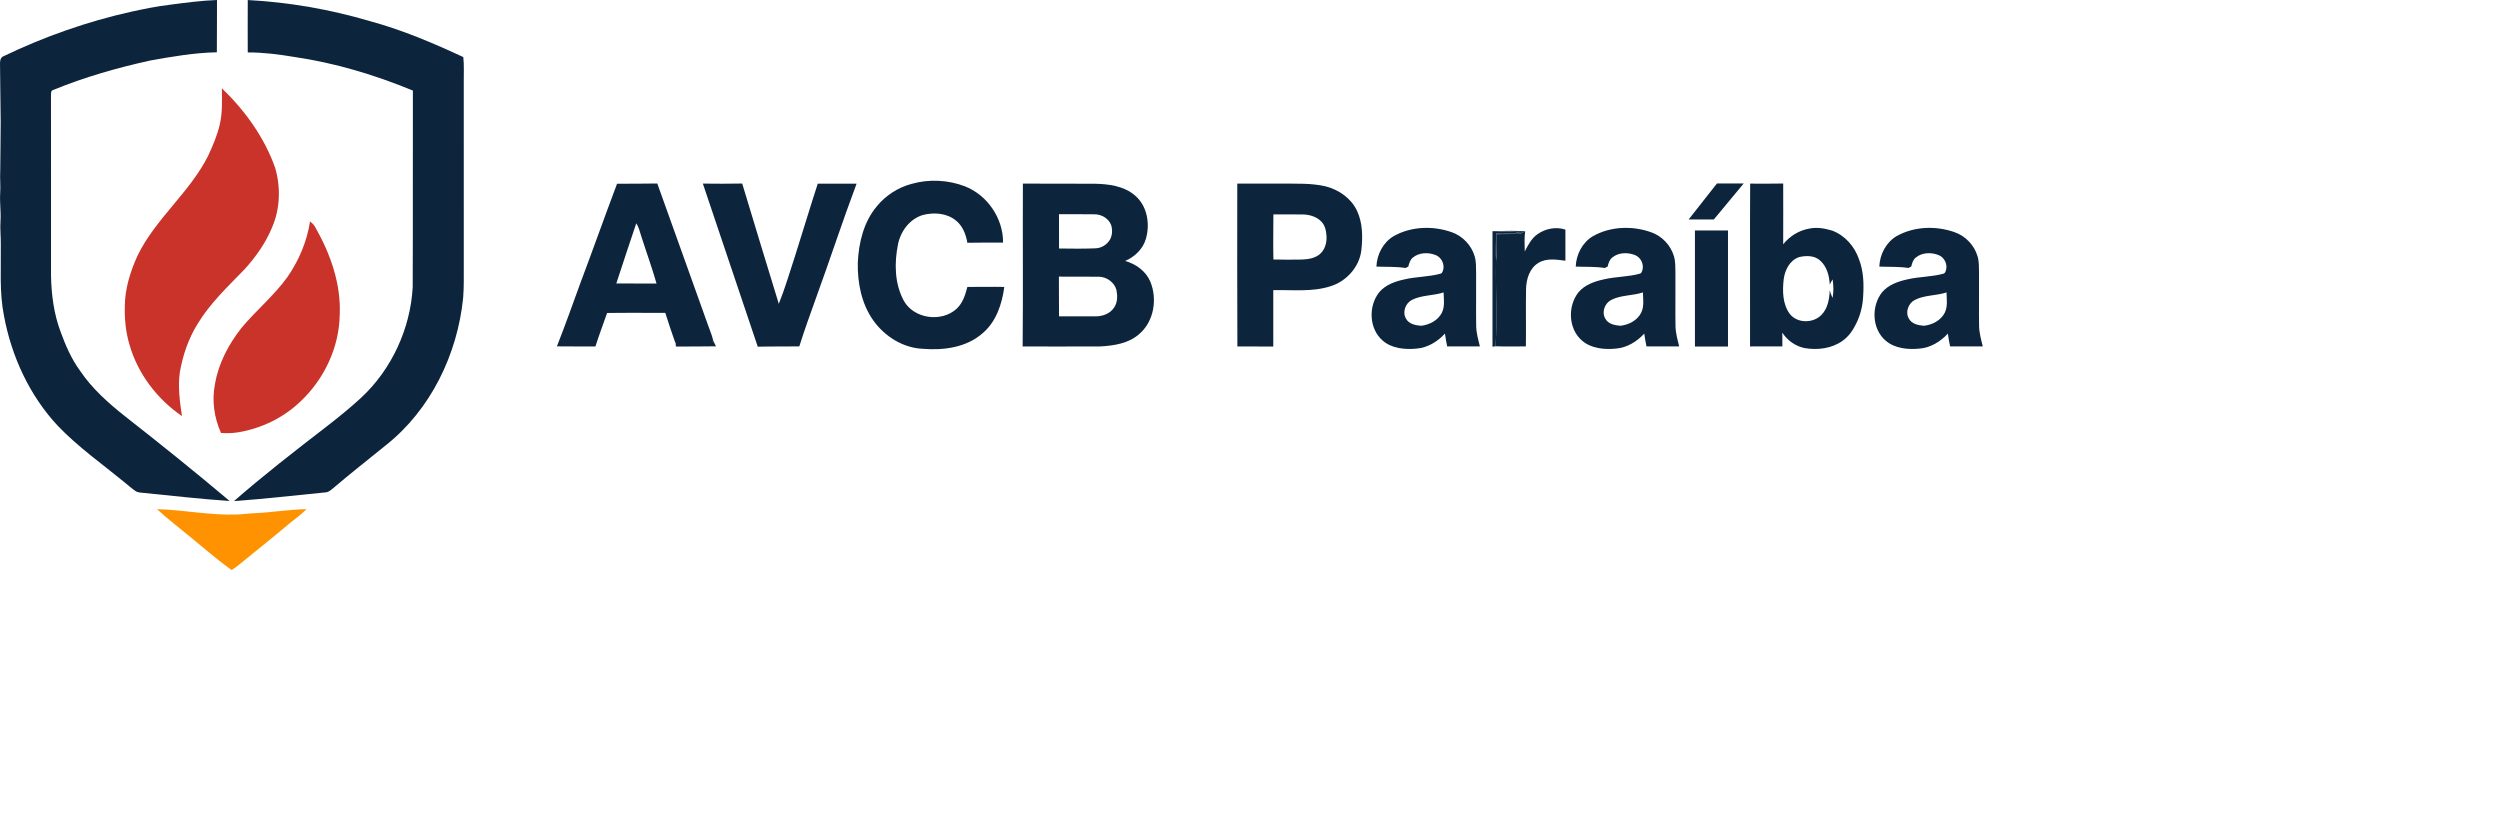
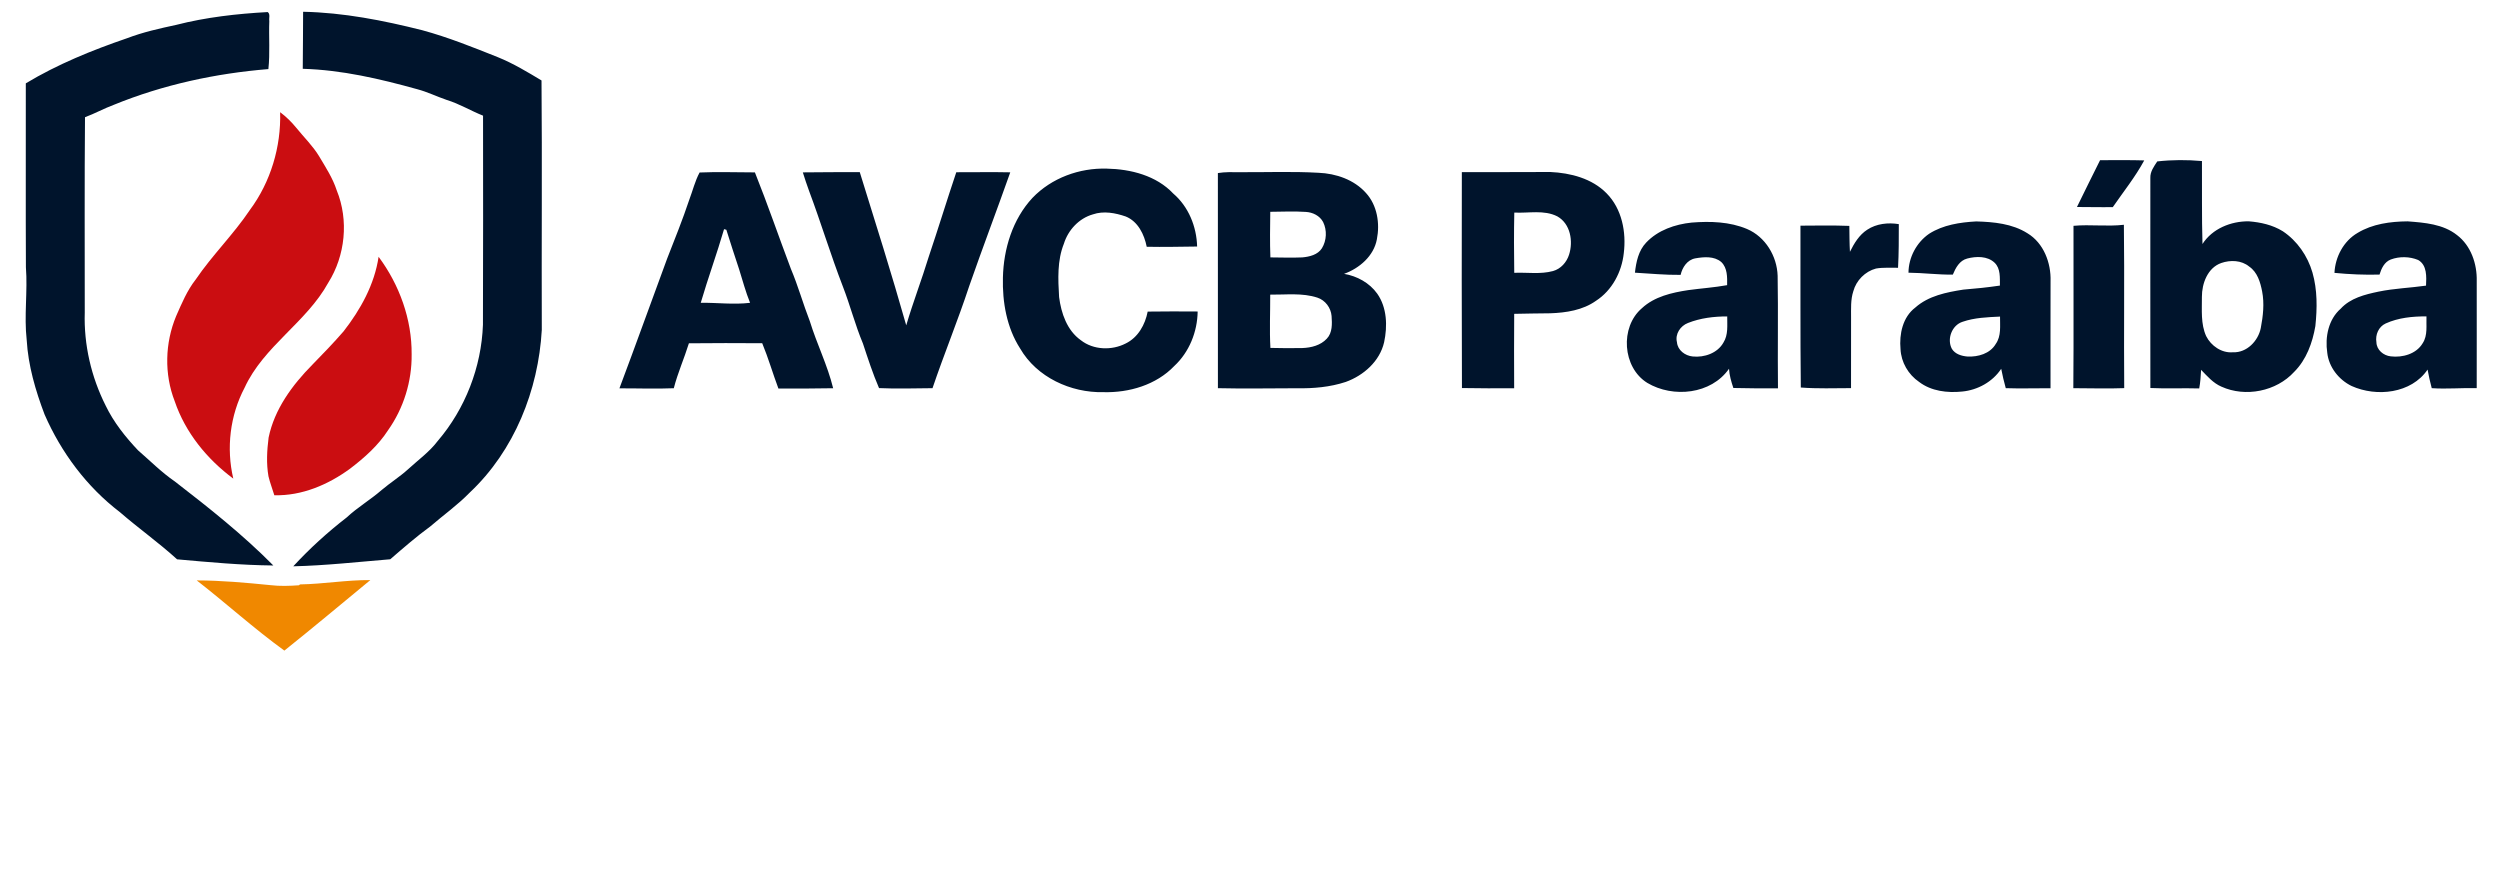
- <svg xmlns="http://www.w3.org/2000/svg" width="2207.731pt" height="740.075pt" viewBox="0 0 2207.731 740.075" version="1.1" id="svg54" xml:space="preserve">
-   <defs id="defs54" />
-   <path fill="#0d243d" opacity="1" d="M 149.266,4.289 C 163.344,2.45 177.432,0.54 191.63,0 c -0.1,15.398 0.02,30.786 -0.13,46.184 -19.767,0.37 -39.305,3.749 -58.712,7.239 -29.216,6.409 -58.112,14.668 -85.808,26.026 -2.45,0.6 -1.77,3.57 -1.96,5.449 0.11,52.983 -0.02,105.956 0.03,158.938 0.38,16.598 2.54,33.355 8.399,48.973 4.409,12.158 9.599,24.197 17.298,34.675 10.619,15.758 24.947,28.506 39.755,40.215 31.176,24.387 62.032,49.193 92.278,74.72 -25.157,-1.68 -50.223,-4.559 -75.31,-7.069 -2.62,-0.4 -5.529,-0.16 -7.829,-1.7 -3.36,-2.28 -6.329,-5.069 -9.509,-7.579 C 90.234,409.734 69.017,394.796 51.139,376.149 26.083,349.373 10.185,314.797 3.516,278.912 -0.654,258.175 0.996,236.918 0.696,215.911 c 0.12,-7.029 -0.77,-14.048 -0.24,-21.077 0.48,-7.989 -0.79,-15.968 -0.3,-23.957 0.49,-6.659 -0.34,-13.318 0.06,-19.977 0.03,-14.348 0.42,-28.696 0.39,-43.044 C 0.336,90.888 0.226,73.93 0.026,56.962 -0.104,54.293 0.146,50.773 3.066,49.663 39.051,32.366 76.966,19.007 115.951,10.329 c 11.028,-2.39 22.097,-4.679 33.315,-6.039 z" id="path1-8" style="stroke-width:1" />
-   <path fill="#0d243d" opacity="1" d="M 218.787,0.03 C 255.312,1.96 291.557,8.299 326.632,18.647 c 28.516,7.729 55.772,19.327 82.509,31.766 0.76,7.139 0.36,14.328 0.41,21.507 0.04,54.313 0.01,108.635 0.01,162.958 -0.04,9.359 0.21,18.737 -0.55,28.066 -5.009,49.883 -28.606,98.827 -68.271,130.232 -15.448,12.598 -31.196,24.847 -46.344,37.795 -2.07,1.66 -4.149,3.759 -6.969,3.849 -26.926,2.56 -53.793,5.809 -80.789,7.689 26.146,-22.847 53.593,-44.124 81.079,-65.311 10.669,-8.279 21.207,-16.738 31.136,-25.896 26.946,-25.037 43.484,-60.822 45.594,-97.507 0.3,-57.932 -0.01,-115.874 0.17,-173.806 -33.735,-13.958 -69.001,-24.487 -105.166,-29.766 -13.438,-2.24 -27.016,-3.949 -40.664,-3.929 0,-15.428 -0.12,-30.846 0,-46.264 z" id="path2-8" style="stroke-width:1" />
-   <path fill="#c93329" opacity="1" d="m 195.93,77.939 c 20.387,19.617 37.455,43.244 46.974,70.041 5.119,17.128 4.529,36.215 -2.57,52.713 -5.719,13.918 -14.528,26.366 -24.657,37.415 -14.638,15.138 -30.226,29.766 -41.204,47.944 -8.079,13.028 -13.108,27.796 -15.688,42.874 -1.8,12.838 0.02,25.806 1.91,38.525 -22.087,-15.128 -39.275,-37.755 -46.524,-63.641 -3.1,-10.689 -4.219,-21.867 -3.949,-32.966 0,-15.618 4.789,-30.826 11.158,-44.934 15.888,-32.846 46.214,-55.852 62.472,-88.458 4.089,-8.769 7.899,-17.748 10.159,-27.176 2.53,-10.579 2.06,-21.547 1.92,-32.336 z" id="path5-24" style="stroke-width:1" />
-   <path fill="#ca3329" opacity="1" d="m 273.779,195.564 c 1.93,1.41 3.679,3.09 4.729,5.279 13.298,23.337 22.717,49.863 21.507,77.05 -0.44,28.946 -13.778,57.072 -34.805,76.77 -14.998,14.338 -34.435,23.727 -54.873,27.106 -5.009,0.81 -10.119,0.89 -15.178,0.58 -6.049,-13.498 -8.249,-28.846 -5.269,-43.404 3.09,-18.158 11.978,-34.855 23.257,-49.233 12.978,-15.638 28.946,-28.656 40.804,-45.254 10.059,-14.558 17.178,-31.346 19.827,-48.893 z" id="path17-55" style="stroke-width:1" />
-   <path fill="#f3c139" opacity="1" d="m 138.627,449.619 c 23.627,0.6 46.994,5.649 70.68,4.729 5.019,-0.13 9.999,-0.93 15.018,-1.11 15.468,-0.66 30.796,-3.33 46.294,-3.61 -4.979,5.249 -11.039,9.239 -16.518,13.908 -14.518,12.218 -29.386,24.007 -44.074,36.005 -1.75,1.42 -3.62,2.67 -5.539,3.829 -12.878,-9.199 -24.747,-19.717 -37.025,-29.676 -9.629,-8.009 -19.647,-15.558 -28.836,-24.077 z" id="path54-1" style="fill:#ff9200;fill-opacity:1;stroke-width:1" />
-   <g id="texto-avcb-paraiba" transform="translate(257.823,107.233) scale(0.472131)">
-     <path fill="#0c243d" opacity="1" d="m 608.077,116.542 c 25.076,-0.17 50.173,0.042 75.248,-0.446 30.698,84.71 60.546,169.717 91.159,254.469 4.413,13.45 10.522,26.37 13.747,40.202 -2.779,0.764 -4.876,4.193 -7.655,4.893 -17.269,-0.255 -35.22,0.928 -52.488,1.182 -3.309,-0.106 -7.745,-3.125 -11.012,-3.104 l -0.592,-1.274 c -6.492,-17.778 -12.283,-36.256 -18.181,-54.415 -36.298,0.148 -72.575,-0.339 -108.873,0.233 -7.234,20.896 -15.126,41.581 -21.809,62.668 -24.015,0.106 -48.03,-0.191 -72.045,-0.255 15.465,-39.205 29.531,-78.961 43.978,-118.568 23.272,-61.713 45.251,-123.872 68.523,-185.585 m 35.916,74.039 c -12.389,37.529 -25.288,74.866 -37.316,112.501 25.076,0.403 50.173,-0.255 75.248,0.127 -8.571,-30.125 -19.369,-59.571 -28.852,-89.42 -2.588,-7.892 -4.307,-16.25 -9.08,-23.209 z" id="pb-path6" style="fill:#0d243d;stroke-width:2.121" />
-     <path fill="#0d243d" opacity="1" d="m 1158.808,116.839 c 32.755,-9.334 68.502,-7.595 100.26,4.667 41.899,16.526 71.43,60.059 71.026,105.161 -22.254,-0.318 -44.529,0.106 -66.784,0.297 -2.673,-15.55 -8.677,-31.525 -21.405,-41.623 -16.951,-13.938 -40.923,-15.678 -61.522,-10.416 -24.673,7.171 -41.984,30.443 -46.821,55.009 -7.086,35.11 -6.449,73.657 11.031,105.776 19.029,33.668 70.666,40.584 98.754,14.532 11.371,-10.671 16.229,-26.03 19.963,-40.69 23.018,0.17 46.057,-0.467 69.096,0 -4.243,31.992 -15.253,65.32 -40.711,86.725 -30.167,26.518 -72.702,32.225 -111.398,29.022 -37.338,-1.464 -71.811,-23.272 -93.111,-53.334 -22.021,-31.143 -29.616,-70.475 -28.788,-108.046 1.697,-37.274 11.032,-76.076 35.577,-105.182 16.547,-20.345 39.544,-35.068 64.832,-41.899 z" id="pb-path3" style="fill:#0d243d;stroke-width:2.121" />
-     <path fill="#0d243d" opacity="1" d="m 1367.156,116.287 c 44.487,0.255 88.995,0 133.504,0.255 26.561,0.446 55.519,3.946 76.33,22.084 22.7,19.284 28.321,52.761 20.387,80.425 -5.261,19.305 -20.939,34.177 -38.95,41.941 19.942,5.495 38.505,18.817 46.884,38.186 13.938,32.968 7.043,75.651 -21.193,99.03 -19.921,17.311 -47.309,21.321 -72.745,22.678 -48.221,0.403 -96.442,-0.127 -144.662,0.064 0.997,-101.554 -0.021,-203.109 0.445,-304.663 m 67.547,57.216 c 0.063,21.406 0.063,42.79 0.085,64.174 22.594,0.233 45.187,0.679 67.76,-0.318 9.631,-0.191 18.902,-5.007 24.863,-12.538 7.086,-8.443 7.871,-20.515 4.964,-30.761 -4.667,-12.559 -18.266,-20.557 -31.398,-20.345 -22.084,-0.297 -44.19,-0.127 -66.275,-0.212 m -0.191,116.744 c 0.148,24.757 0.021,49.515 0.233,74.272 22.678,0.276 45.378,-0.042 68.078,0.042 13.323,0.233 27.621,-5.028 35.068,-16.632 6.577,-9.589 6.47,-22.084 4.2,-33.052 -4.031,-14.15 -18.308,-24.227 -32.861,-24.418 -24.906,-0.424 -49.812,0.297 -74.718,-0.212 z" id="pb-path4" style="fill:#0d243d;stroke-width:2.121" />
-     <path fill="#0d253e" opacity="1" d="m 768.565,116.266 c 24.524,0.339 49.048,0.361 73.593,-0.106 22.509,75.1 45.548,150.008 68.46,224.981 11.965,-29.785 20.918,-60.716 30.952,-91.202 14.108,-44.487 27.494,-89.207 41.941,-133.567 24.206,0.021 48.412,0 72.618,0 -26.624,70.899 -50.045,142.944 -75.991,214.098 -10.798,29.955 -21.575,59.952 -31.164,90.311 -25.903,0.403 -51.806,-0.106 -77.709,0.552 C 836.706,319.757 803.103,217.842 768.565,116.266 Z" id="pb-path8" style="fill:#0d243d;stroke-width:2.121" />
-     <path fill="#0d253e" opacity="1" d="m 1768.155,116.245 c 27.515,0.17 55.052,0.085 82.588,0.106 27.643,0.233 55.667,-1.23 82.801,5.091 24.588,6.28 47.584,22.275 58.552,45.633 10.735,22.763 10.883,48.815 8.21,73.36 -3.479,31.716 -28.173,58.955 -58.361,68.035 -34.453,10.883 -70.963,6.258 -106.434,7.149 0.128,35.131 -0.17,70.284 0,105.415 -22.381,0 -44.763,-0.233 -67.144,-0.127 -0.551,-101.554 -0.233,-203.109 -0.212,-304.663 m 67.569,57.598 c -0.063,28.131 -0.615,56.261 0.021,84.392 17.672,0.339 35.365,0.53 53.058,0.106 11.626,-0.509 24.164,-2.164 33.434,-9.844 9.674,-8.04 13.471,-21.193 12.856,-33.392 -0.509,-9.886 -2.525,-20.557 -9.737,-27.876 -8.889,-9.143 -22,-12.983 -34.474,-13.217 -18.393,-0.318 -36.786,0.021 -55.158,-0.17 z" id="pb-path9" style="fill:#0d243d;stroke-width:2.121" />
-     <path fill="#0d253e" opacity="1" d="m 2677.54,214.596 c 32.734,-18.435 73.466,-19.814 108.555,-7.446 20.557,7.064 37.126,24.588 43.108,45.484 2.843,9.865 2.418,20.26 2.609,30.422 0.361,33.264 -0.424,66.55 0.148,99.815 0.233,12.941 3.861,25.479 6.916,37.974 -20.387,-0.042 -40.774,0.106 -61.162,-0.042 -1.697,-7.955 -3.14,-15.953 -4.179,-23.994 -13.747,15.02 -32.352,26.412 -52.973,28.109 -21.83,2.079 -46.099,-0.021 -63.389,-14.893 -25.861,-22.084 -27.261,-64.853 -6.428,-90.756 11.668,-13.641 29.34,-19.963 46.396,-23.675 22.275,-5.452 45.59,-4.625 67.759,-10.713 2.885,-0.318 3.925,-3.352 4.858,-5.664 3.946,-11.35 -2.546,-25.033 -13.705,-29.319 -13.747,-5.367 -30.995,-4.964 -42.641,4.858 -5.134,4.116 -6.853,10.692 -8.422,16.76 -1.315,0.658 -3.989,1.952 -5.304,2.609 -18.011,-2.843 -36.234,-1.846 -54.352,-2.588 0.87,-22.636 12.453,-45.208 32.204,-56.94 m 34.368,119.205 c -12.241,6.089 -18.478,22.869 -11.286,34.962 5.261,10.162 17.82,12.665 28.237,13.45 15.529,-1.782 31.461,-9.822 38.801,-24.227 5.961,-11.838 3.649,-25.479 3.331,-38.186 -19.284,6.47 -40.732,4.625 -59.083,14.002 z" id="pb-path12" style="fill:#0d243d;stroke-width:2.121" transform="translate(-616.915,0)" />
-     <path fill="#0d253e" opacity="1" d="m 2677.54,214.596 c 32.734,-18.435 73.466,-19.814 108.555,-7.446 20.557,7.064 37.126,24.588 43.108,45.484 2.843,9.865 2.418,20.26 2.609,30.422 0.361,33.264 -0.424,66.55 0.148,99.815 0.233,12.941 3.861,25.479 6.916,37.974 -20.387,-0.042 -40.774,0.106 -61.162,-0.042 -1.697,-7.955 -3.14,-15.953 -4.179,-23.994 -13.747,15.02 -32.352,26.412 -52.973,28.109 -21.83,2.079 -46.099,-0.021 -63.389,-14.893 -25.861,-22.084 -27.261,-64.853 -6.428,-90.756 11.668,-13.641 29.34,-19.963 46.396,-23.675 22.275,-5.452 45.59,-4.625 67.759,-10.713 2.885,-0.318 3.925,-3.352 4.858,-5.664 3.946,-11.35 -2.546,-25.033 -13.705,-29.319 -13.747,-5.367 -30.995,-4.964 -42.641,4.858 -5.134,4.116 -6.853,10.692 -8.422,16.76 -1.315,0.658 -3.989,1.952 -5.304,2.609 -18.011,-2.843 -36.234,-1.846 -54.352,-2.588 0.87,-22.636 12.453,-45.208 32.204,-56.94 m 34.368,119.205 c -12.241,6.089 -18.478,22.869 -11.286,34.962 5.261,10.162 17.82,12.665 28.237,13.45 15.529,-1.782 31.461,-9.822 38.801,-24.227 5.961,-11.838 3.649,-25.479 3.331,-38.186 -19.284,6.47 -40.732,4.625 -59.083,14.002 z" id="pb-path12-pb2" style="fill:#0d243d;stroke-width:2.121" transform="translate(323.735,0)" />
-     <path fill="#0d253e" opacity="1" d="M 2624.185,204.000 H 2685.996 V 421.000 H 2624.185 Z M 2612.411,183.396 L 2659.506,183.396 L 2715.430,116.000 L 2665.392,116.000 Z" id="pb-glyph-i-acute-pb" style="fill:#0d243d;stroke-width:2.121" />
-     <path fill="#0d253e" opacity="1" d="m 2677.54,214.596 c 32.734,-18.435 73.466,-19.814 108.555,-7.446 20.557,7.064 37.126,24.588 43.108,45.484 2.843,9.865 2.418,20.26 2.609,30.422 0.361,33.264 -0.424,66.55 0.148,99.815 0.233,12.941 3.861,25.479 6.916,37.974 -20.387,-0.042 -40.774,0.106 -61.162,-0.042 -1.697,-7.955 -3.14,-15.953 -4.179,-23.994 -13.747,15.02 -32.352,26.412 -52.973,28.109 -21.83,2.079 -46.099,-0.021 -63.389,-14.893 -25.861,-22.084 -27.261,-64.853 -6.428,-90.756 11.668,-13.641 29.34,-19.963 46.396,-23.675 22.275,-5.452 45.59,-4.625 67.759,-10.713 2.885,-0.318 3.925,-3.352 4.858,-5.664 3.946,-11.35 -2.546,-25.033 -13.705,-29.319 -13.747,-5.367 -30.995,-4.964 -42.641,4.858 -5.134,4.116 -6.853,10.692 -8.422,16.76 -1.315,0.658 -3.989,1.952 -5.304,2.609 -18.011,-2.843 -36.234,-1.846 -54.352,-2.588 0.87,-22.636 12.453,-45.208 32.204,-56.94 m 34.368,119.205 c -12.241,6.089 -18.478,22.869 -11.286,34.962 5.261,10.162 17.82,12.665 28.237,13.45 15.529,-1.782 31.461,-9.822 38.801,-24.227 5.961,-11.838 3.649,-25.479 3.331,-38.186 -19.284,6.47 -40.732,4.625 -59.083,14.002 z" id="pb-path12-pb1" style="fill:#0d243d;stroke-width:2.121" transform="translate(-244.126,0)" />
-     <path fill="#0d243e" opacity="1" d="m 3237.881,116.33 c 20.599,0.361 41.199,-0.042 61.798,-0.191 -0.128,37.889 0.339,75.779 -0.042,113.647 12.05,-15.084 29.425,-25.924 48.539,-29.297 14.405,-3.161 29.255,-0.424 43.172,3.755 23.845,8.868 41.984,29.807 50.13,53.609 8.571,22.148 9.271,46.311 7.701,69.711 -0.806,17.354 -5.113,34.537 -12.75,50.13 -6.131,12.708 -14.32,24.863 -26.158,32.904 -20.111,14.277 -46.206,17.396 -70.072,13.429 -17.311,-3.373 -32.649,-14.214 -42.175,-28.958 0.148,8.571 0.106,17.12 0.106,25.691 -20.175,0.17 -40.329,0.106 -60.462,0.106 0.297,-101.512 -0.467,-203.024 0.212,-304.536 m 62.71,179.072 c -2.44,21.745 -2.206,46.057 11.265,64.471 14.086,18.287 44.402,18.011 59.804,1.549 11.604,-12.156 14.447,-29.722 15.147,-45.866 1.061,5.092 3.161,9.886 5.197,14.659 2.121,-11.52 1.867,-23.272 0.128,-34.813 -1.931,3.225 -3.925,6.428 -5.367,9.865 -0.764,-16.272 -5.304,-33.731 -17.884,-44.954 -10.438,-9.738 -26.264,-9.695 -39.332,-6.577 -17.566,5.707 -26.879,24.418 -28.958,41.666 z" id="pb-path15" style="fill:#0d243d;stroke-width:2.121" transform="translate(-510.386,0)" />
-     <path fill="#0d253f" opacity="1" d="m 2327.86,210.692 c 14.871,-10.438 34.41,-14.15 51.827,-8.359 -0.149,19.39 -0.149,38.78 0,58.192 -16.76,-2.079 -35.535,-5.346 -50.703,4.222 -16.293,9.865 -22.275,29.976 -22.869,47.966 -0.7,36.022 0.17,72.066 -0.339,108.088 -18.86,0 -37.72,0.509 -56.558,-0.255 2.906,-53.355 -0.17,-106.794 0.743,-160.17 2.461,-16.356 1.082,-32.904 1.697,-49.366 13.471,-0.658 26.964,-0.106 40.456,-0.636 4.667,-0.021 8.401,-3.076 12.305,-5.24 -1.591,12.644 -1.209,25.394 -0.742,38.101 6.216,-12.007 12.644,-24.779 24.185,-32.543 z" id="pb-path19" style="fill:#0d243d;stroke-width:2.121" transform="translate(2.212,0)" />
-     <path fill="#041525" opacity="1" d="m 2243.319,205.24 c 3.076,0 6.195,-0.021 9.356,0.127 13.535,1.443 27.282,-0.106 40.711,2.631 -14.32,2.546 -28.831,0.255 -43.235,1.167 -0.361,17.057 -0.87,34.156 -0.191,51.212 -0.912,53.376 2.164,106.816 -0.743,160.17 -1.485,0.212 -4.434,0.615 -5.919,0.827 0.128,-72.045 0.148,-144.09 0.021,-216.134 z" id="pb-path20" style="fill:#0d243d;stroke-width:2.121" transform="translate(2.212,0)" />
-     <path fill="#081c2f" opacity="0.87" d="m 2252.675,205.368 c 17.184,-1.082 34.516,-0.87 51.742,-0.233 -3.903,2.164 -7.637,5.219 -12.305,5.24 -13.492,0.53 -26.985,-0.021 -40.456,0.636 -0.615,16.463 0.764,33.01 -1.697,49.366 -0.679,-17.057 -0.17,-34.156 0.191,-51.212 14.405,-0.912 28.916,1.379 43.235,-1.167 -13.429,-2.737 -27.176,-1.188 -40.711,-2.631 z" id="pb-path22" style="fill:#0d243d;stroke-width:2.121" transform="translate(2.212,0)" />
-     <path fill="#0e1c32" opacity="1" d="m 779.915,413.016 c 2.779,-0.7 5.537,-1.485 8.316,-2.249 1.74,3.225 3.373,6.492 4.879,9.865 -24.948,0.467 -49.918,0.255 -74.888,0.424 -0.17,-1.697 -0.509,-5.091 -0.679,-6.767 l 0.7,-1.252 c 3.267,-0.021 6.534,0.064 9.844,0.17 9.95,1.676 20.027,0.403 30.04,0.785 6.767,-0.17 13.62,0.7 20.324,-0.594 z" id="pb-path25" style="fill:#0d243d;stroke-width:2.121" />
-   </g>
+ <svg xmlns="http://www.w3.org/2000/svg" width="1432" height="511" viewBox="120 211 1432 511" role="img" aria-label="AVCB Paraíba">
+   <path fill="#00142c" d="M 220.91 225.26 C 238.04 220.86 255.71 218.89 273.33 217.91 C 274.95 219.04 273.96 221.38 274.26 223.04 C 273.90 232.21 274.73 241.43 273.73 250.57 C 243.42 253.05 213.38 259.53 185.19 271.04 C 179.57 273.12 174.31 276.05 168.69 278.14 C 168.37 315.44 168.56 352.74 168.55 390.05 C 167.97 408.45 172.27 426.97 180.55 443.39 C 185.14 452.91 191.82 461.27 199.04 468.92 C 206.01 474.96 212.54 481.57 220.17 486.80 C 239.72 501.91 259.17 517.30 276.57 534.91 C 258.14 534.74 239.77 533.02 221.43 531.38 C 210.95 521.82 199.34 513.62 188.63 504.32 C 169.69 489.86 155.04 470.18 145.53 448.40 C 140.33 434.69 136.14 420.41 135.29 405.71 C 133.72 391.85 135.91 377.94 134.84 364.07 C 134.66 328.96 134.85 293.85 134.78 258.74 C 152.98 247.78 172.75 239.77 192.80 232.89 C 201.90 229.42 211.42 227.30 220.91 225.26 Z M 293.62 217.74 C 316.74 218.20 339.55 222.69 361.90 228.32 C 376.73 232.35 391.02 238.10 405.28 243.80 C 414.02 247.34 422.11 252.24 430.18 257.08 C 430.58 304.71 430.16 352.35 430.34 399.98 C 428.38 434.54 414.58 469.16 389.11 493.10 C 382.18 500.25 374.03 506.00 366.52 512.50 C 358.51 518.35 351.03 524.87 343.53 531.35 C 325.04 532.86 306.54 534.96 287.98 535.38 C 297.35 525.22 307.62 515.89 318.54 507.43 C 324.79 501.59 332.22 497.26 338.65 491.65 C 343.53 487.51 348.99 484.11 353.73 479.80 C 359.47 474.51 365.94 469.91 370.69 463.64 C 386.49 445.19 395.77 421.27 396.63 397.01 C 396.76 357.09 396.75 317.17 396.69 277.25 C 389.65 274.45 383.12 270.45 375.85 268.23 C 370.20 266.31 364.82 263.63 359.03 262.11 C 337.61 256.15 315.74 251.04 293.42 250.41 C 293.56 239.52 293.54 228.63 293.62 217.74 Z" />
+   <path fill="#cb0d11" d="M 280.46 275.26 C 283.93 277.85 287.02 280.90 289.75 284.25 C 294.09 289.64 299.13 294.49 302.74 300.43 C 306.50 306.76 310.59 312.99 312.88 320.05 C 319.85 337.15 317.81 357.44 307.98 373.02 C 295.47 395.72 271.01 409.30 260.10 433.09 C 251.75 448.94 249.52 467.73 253.63 485.15 C 238.57 473.98 226.14 458.73 220.08 440.84 C 214.01 425.28 214.48 407.48 220.88 392.09 C 224.09 384.82 227.17 377.36 232.13 371.06 C 241.61 357.09 253.81 345.22 263.19 331.18 C 275.03 315.22 281.05 295.09 280.46 275.26 Z M 336.86 358.09 C 348.80 374.14 355.96 393.90 355.79 414.00 C 355.98 429.42 351.18 444.88 342.26 457.46 C 336.62 466.21 328.75 473.18 320.54 479.44 C 308.03 488.62 292.88 495.11 277.13 494.67 C 276.05 491.04 274.64 487.52 273.78 483.83 C 272.50 476.50 272.91 468.98 273.86 461.64 C 277.20 445.39 287.42 431.54 298.87 419.95 C 304.98 413.70 311.07 407.41 316.80 400.80 C 326.53 388.30 334.52 373.95 336.86 358.09 Z" />
+   <path fill="#f08800" d="M 232.69 543.46 C 246.80 543.48 260.89 544.78 274.91 546.17 C 280.33 546.83 285.80 546.62 291.23 546.25 L 291.83 545.75 C 305.30 545.54 318.63 543.15 332.12 543.27 C 315.75 556.78 299.47 570.41 282.88 583.67 C 265.51 571.08 249.61 556.62 232.69 543.46 Z" />
+   <path fill="#00142c" d="M 1355.68 303.46 C 1364.16 302.51 1372.78 302.48 1381.28 303.25 C 1381.40 319.09 1381.10 334.93 1381.58 350.76 C 1387.24 341.95 1397.87 337.68 1408.06 337.77 C 1414.85 338.30 1421.74 339.83 1427.59 343.46 C 1435.86 348.97 1441.80 357.61 1444.57 367.10 C 1447.43 377.03 1447.31 387.57 1446.24 397.77 C 1444.60 407.33 1441.09 417.06 1434.09 424.02 C 1423.89 435.20 1406.17 438.71 1392.43 432.47 C 1387.69 430.44 1384.29 426.45 1380.79 422.84 C 1380.59 426.41 1380.38 429.98 1379.71 433.50 C 1370.38 433.22 1361.05 433.71 1351.73 433.25 C 1351.75 393.15 1351.64 353.04 1351.72 312.93 C 1351.57 309.31 1353.80 306.33 1355.68 303.46 M 1392.33 361.65 C 1384.51 364.40 1381.21 373.40 1381.25 381.07 C 1381.31 388.57 1380.51 396.48 1383.68 403.51 C 1386.48 409.13 1392.62 413.36 1399.06 412.78 C 1406.96 413.14 1413.53 406.26 1414.98 398.88 C 1416.29 392.01 1417.10 384.87 1415.75 377.94 C 1414.73 372.65 1413.03 366.88 1408.34 363.69 C 1403.92 360.01 1397.56 359.83 1392.33 361.65 Z M 711.38 324.36 C 722.33 312.92 738.32 307.10 754.03 307.59 C 767.72 307.86 782.36 311.58 792.03 321.86 C 800.78 329.33 805.43 340.83 805.71 352.21 C 796.09 352.32 786.46 352.55 776.84 352.35 C 775.44 345.31 771.85 337.83 764.81 335.00 C 758.83 332.95 752.13 331.67 745.98 333.80 C 738.04 336.06 731.83 342.76 729.41 350.56 C 725.53 360.26 726.04 370.90 726.65 381.13 C 727.83 390.38 731.18 400.27 739.11 405.88 C 746.30 411.51 756.80 411.85 764.79 407.75 C 771.87 404.33 775.96 396.95 777.39 389.48 C 786.93 389.37 796.47 389.33 806.02 389.43 C 805.85 401.06 801.21 412.69 792.62 420.65 C 782.24 431.51 766.72 436.03 752.01 435.63 C 733.34 436.05 713.86 427.10 704.32 410.60 C 696.63 398.64 694.11 384.02 694.47 369.99 C 694.85 353.52 700.00 336.61 711.38 324.36 Z M 514.80 325.45 C 516.79 320.25 518.08 314.72 520.73 309.81 C 531.27 309.33 541.85 309.76 552.41 309.75 C 559.72 328.00 566.08 346.62 573.03 365.02 C 577.18 374.82 580.02 385.11 583.88 395.03 C 587.86 407.98 594.01 420.20 597.23 433.38 C 586.78 433.52 576.33 433.65 565.87 433.54 C 562.65 424.93 560.11 416.09 556.60 407.60 C 542.60 407.46 528.60 407.53 514.60 407.64 C 511.92 416.29 508.20 424.60 505.95 433.38 C 495.57 433.82 485.19 433.40 474.81 433.44 C 484.10 408.74 492.99 383.89 502.14 359.13 C 506.52 347.97 511.00 336.83 514.80 325.45 M 534.74 342.26 C 530.61 356.42 525.54 370.29 521.39 384.44 C 530.81 384.32 540.25 385.60 549.64 384.45 C 547.10 378.21 545.39 371.67 543.37 365.26 C 540.92 357.71 538.36 350.20 536.05 342.61 C 535.72 342.53 535.07 342.35 534.74 342.26 Z M 579.86 309.74 C 590.73 309.59 601.60 309.63 612.47 309.58 C 621.56 338.77 630.75 367.94 639.09 397.36 C 642.98 384.11 647.97 371.21 652.00 358.00 C 657.42 341.94 662.35 325.72 667.76 309.66 C 678.07 309.70 688.37 309.48 698.68 309.71 C 690.98 331.50 682.75 353.10 675.15 374.92 C 668.67 394.59 660.78 413.74 654.14 433.35 C 643.93 433.40 633.71 433.80 623.51 433.30 C 619.93 424.99 617.14 416.37 614.30 407.79 C 609.82 397.12 606.98 385.87 602.79 375.10 C 595.82 357.06 590.25 338.52 583.46 320.42 C 582.16 316.89 580.98 313.32 579.86 309.74 Z M 1309.68 329.57 C 1313.99 320.58 1318.54 311.70 1322.93 302.75 C 1331.36 302.81 1339.79 302.60 1348.22 302.88 C 1343.10 312.34 1336.32 320.79 1330.22 329.63 C 1323.37 329.76 1316.53 329.56 1309.68 329.57 Z M 817.60 310.13 C 821.70 309.46 825.86 309.59 830.00 309.63 C 845.08 309.73 860.19 309.10 875.25 309.97 C 885.26 310.37 895.63 313.91 902.43 321.54 C 908.88 328.58 910.49 338.96 908.67 348.09 C 906.92 357.65 898.67 364.68 889.88 367.86 C 897.30 369.11 904.46 373.01 908.87 379.20 C 914.51 387.19 914.80 397.81 912.82 407.05 C 910.30 417.97 901.07 426.07 890.85 429.77 C 881.91 432.73 872.38 433.56 863.01 433.39 C 847.88 433.39 832.75 433.73 817.62 433.35 C 817.66 392.28 817.57 351.20 817.60 310.13 M 847.61 332.32 C 847.51 341.02 847.34 349.73 847.68 358.44 C 853.77 358.47 859.87 358.72 865.96 358.44 C 870.08 358.07 874.82 356.95 877.19 353.21 C 879.92 348.76 880.19 342.86 877.88 338.18 C 875.96 334.55 871.89 332.58 867.91 332.38 C 861.15 331.92 854.38 332.28 847.61 332.32 M 847.58 379.77 C 847.63 389.94 847.12 400.11 847.69 410.28 C 853.79 410.42 859.90 410.50 866.01 410.36 C 871.06 410.17 876.44 408.84 879.99 405.00 C 883.28 401.59 883.03 396.40 882.73 392.01 C 882.35 387.31 879.13 382.97 874.61 381.49 C 865.89 378.63 856.58 379.88 847.58 379.77 Z M 957.40 433.27 C 957.22 392.04 957.28 350.82 957.34 309.60 C 974.23 309.66 991.12 309.53 1008.01 309.52 C 1019.60 310.04 1031.92 313.21 1040.26 321.74 C 1049.05 330.62 1051.61 343.99 1050.10 356.04 C 1048.95 366.79 1043.40 377.33 1034.19 383.29 C 1026.61 388.68 1017.10 390.13 1008.02 390.45 C 1001.12 390.43 994.23 390.71 987.33 390.77 C 987.20 404.98 987.27 419.19 987.31 433.39 C 977.34 433.49 967.37 433.42 957.40 433.27 M 987.36 367.27 C 994.75 366.95 1002.31 368.22 1009.55 366.26 C 1014.03 365.02 1017.38 361.23 1018.76 356.88 C 1021.22 349.21 1019.58 339.18 1012.04 334.94 C 1004.41 331.06 995.58 333.21 987.39 332.76 C 987.14 344.26 987.19 355.77 987.36 367.27 Z M 1470.45 344.40 C 1479.00 339.22 1489.24 337.88 1499.07 337.79 C 1508.82 338.53 1519.41 339.33 1527.38 345.66 C 1535.40 351.74 1538.91 362.20 1538.67 371.99 C 1538.60 392.44 1538.77 412.88 1538.66 433.32 C 1530.07 433.11 1521.48 433.93 1512.90 433.34 C 1511.95 429.83 1511.17 426.27 1510.52 422.70 C 1501.22 436.44 1481.28 438.55 1467.00 432.10 C 1459.65 428.53 1453.92 421.26 1453.05 413.03 C 1451.72 404.09 1453.69 393.96 1460.77 387.80 C 1466.33 381.74 1474.61 379.69 1482.35 378.06 C 1491.34 376.19 1500.55 375.91 1509.63 374.61 C 1509.88 369.50 1510.28 362.86 1505.12 359.92 C 1500.23 357.88 1494.38 357.79 1489.43 359.64 C 1485.76 361.06 1484.07 364.78 1482.99 368.28 C 1474.37 368.52 1465.76 368.13 1457.18 367.30 C 1457.61 358.17 1462.42 349.04 1470.45 344.40 M 1486.50 396.29 C 1482.45 398.13 1480.49 402.78 1481.21 407.05 C 1481.31 411.43 1485.24 414.68 1489.41 415.12 C 1496.14 415.94 1504.06 413.77 1507.70 407.62 C 1510.71 403.06 1509.66 397.38 1509.88 392.23 C 1501.93 392.19 1493.80 392.97 1486.50 396.29 Z M 1189.55 342.58 C 1194.82 339.09 1201.50 338.38 1207.64 339.38 C 1207.63 347.71 1207.66 356.05 1207.20 364.38 C 1202.99 364.45 1198.72 364.10 1194.56 364.82 C 1188.34 366.48 1183.24 371.64 1181.57 377.85 C 1179.98 382.72 1180.32 387.90 1180.29 392.95 C 1180.29 406.40 1180.26 419.86 1180.27 433.32 C 1170.68 433.34 1161.06 433.71 1151.50 432.97 C 1151.15 402.08 1151.38 371.16 1151.30 340.26 C 1160.63 340.20 1169.97 340.03 1179.30 340.39 C 1179.37 345.34 1179.36 350.29 1179.64 355.24 C 1182.05 350.41 1184.90 345.58 1189.55 342.58 Z M 1225.02 344.89 C 1233.01 339.80 1242.66 338.35 1251.96 337.83 C 1262.03 338.12 1272.63 339.09 1281.36 344.64 C 1290.61 350.22 1294.89 361.58 1294.56 372.03 C 1294.58 392.48 1294.47 412.93 1294.54 433.38 C 1285.99 433.32 1277.44 433.66 1268.90 433.34 C 1267.90 429.66 1266.98 425.97 1266.29 422.24 C 1261.36 429.75 1252.77 434.43 1243.91 435.28 C 1235.43 436.15 1226.23 435.08 1219.27 429.77 C 1213.08 425.55 1208.96 418.49 1208.62 410.98 C 1207.83 402.40 1209.86 392.63 1217.08 387.17 C 1224.63 380.44 1234.92 378.41 1244.60 376.89 C 1251.61 376.35 1258.59 375.60 1265.55 374.58 C 1265.47 370.12 1266.02 364.84 1262.48 361.46 C 1258.37 357.57 1251.94 357.75 1246.82 359.09 C 1242.41 360.23 1240.19 364.42 1238.58 368.30 C 1230.09 368.41 1221.65 367.28 1213.18 367.20 C 1213.23 358.43 1217.81 349.84 1225.02 344.89 M 1244.19 395.31 C 1238.02 397.26 1235.05 405.22 1238.04 410.83 C 1239.91 413.86 1243.62 414.95 1246.98 415.22 C 1253.02 415.52 1259.90 413.58 1263.14 408.05 C 1266.42 403.47 1265.56 397.62 1265.62 392.34 C 1258.43 392.70 1251.05 392.94 1244.19 395.31 Z M 1062.94 349.94 C 1069.67 342.82 1079.47 339.47 1089.01 338.49 C 1099.64 337.66 1110.74 337.96 1120.70 342.17 C 1131.23 346.66 1137.87 357.70 1138.23 368.97 C 1138.60 390.45 1138.18 411.94 1138.42 433.42 C 1129.90 433.46 1121.38 433.48 1112.87 433.24 C 1111.67 429.65 1110.59 426.00 1110.38 422.21 C 1100.18 436.90 1078.32 439.09 1063.59 430.33 C 1049.29 421.50 1047.80 398.36 1060.50 387.53 C 1067.67 380.86 1077.64 378.61 1087.04 377.18 C 1094.45 376.16 1101.93 375.68 1109.30 374.34 C 1109.37 369.80 1109.51 364.49 1105.95 361.09 C 1101.87 357.59 1095.91 358.13 1090.99 359.00 C 1086.40 359.89 1083.63 364.18 1082.66 368.45 C 1073.91 368.55 1065.21 367.70 1056.49 367.19 C 1057.18 361.06 1058.52 354.54 1062.94 349.94 M 1086.87 396.00 C 1082.53 397.66 1079.37 402.33 1080.56 407.03 C 1080.95 411.62 1085.22 414.77 1089.57 415.19 C 1096.21 415.88 1103.78 413.31 1107.18 407.23 C 1110.02 402.76 1109.30 397.27 1109.35 392.25 C 1101.72 392.24 1093.99 393.17 1086.87 396.00 Z M 1307.70 340.35 C 1317.31 339.46 1326.96 340.87 1336.56 339.75 C 1336.94 370.94 1336.49 402.13 1336.75 433.32 C 1327.04 433.72 1317.31 433.34 1307.60 433.35 C 1307.88 402.35 1307.60 371.35 1307.70 340.35 Z" />
</svg>
